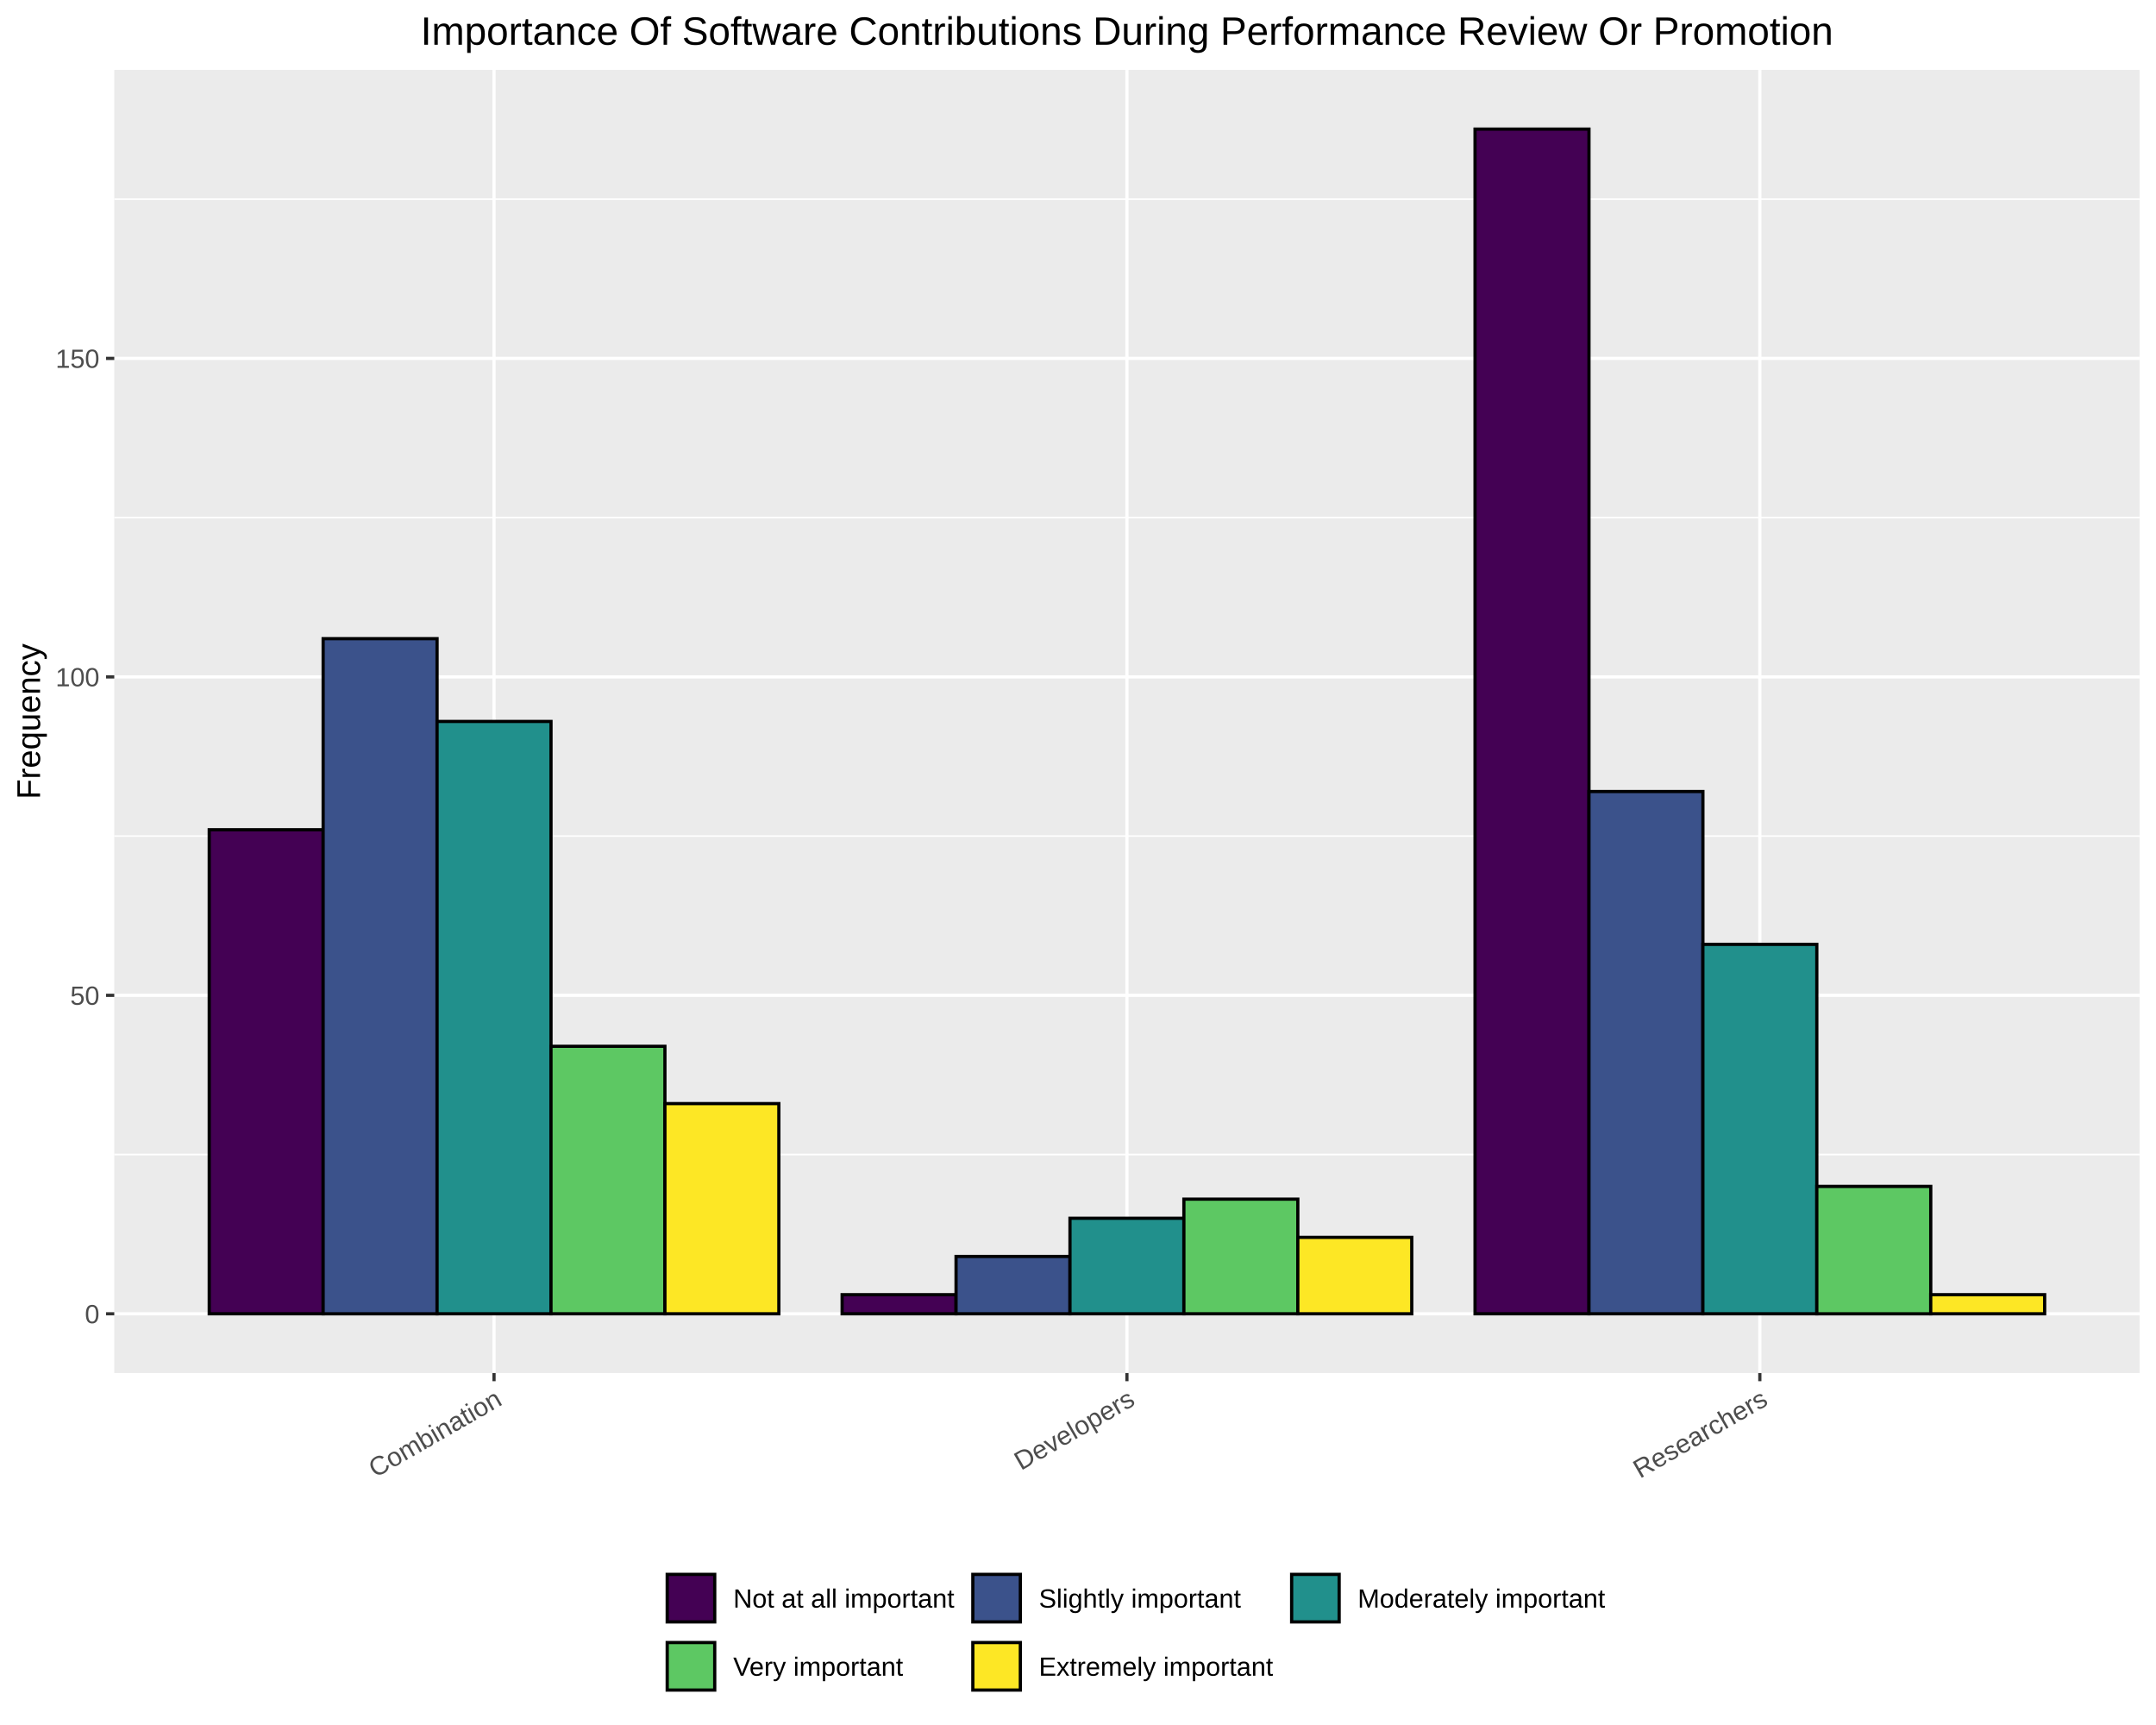
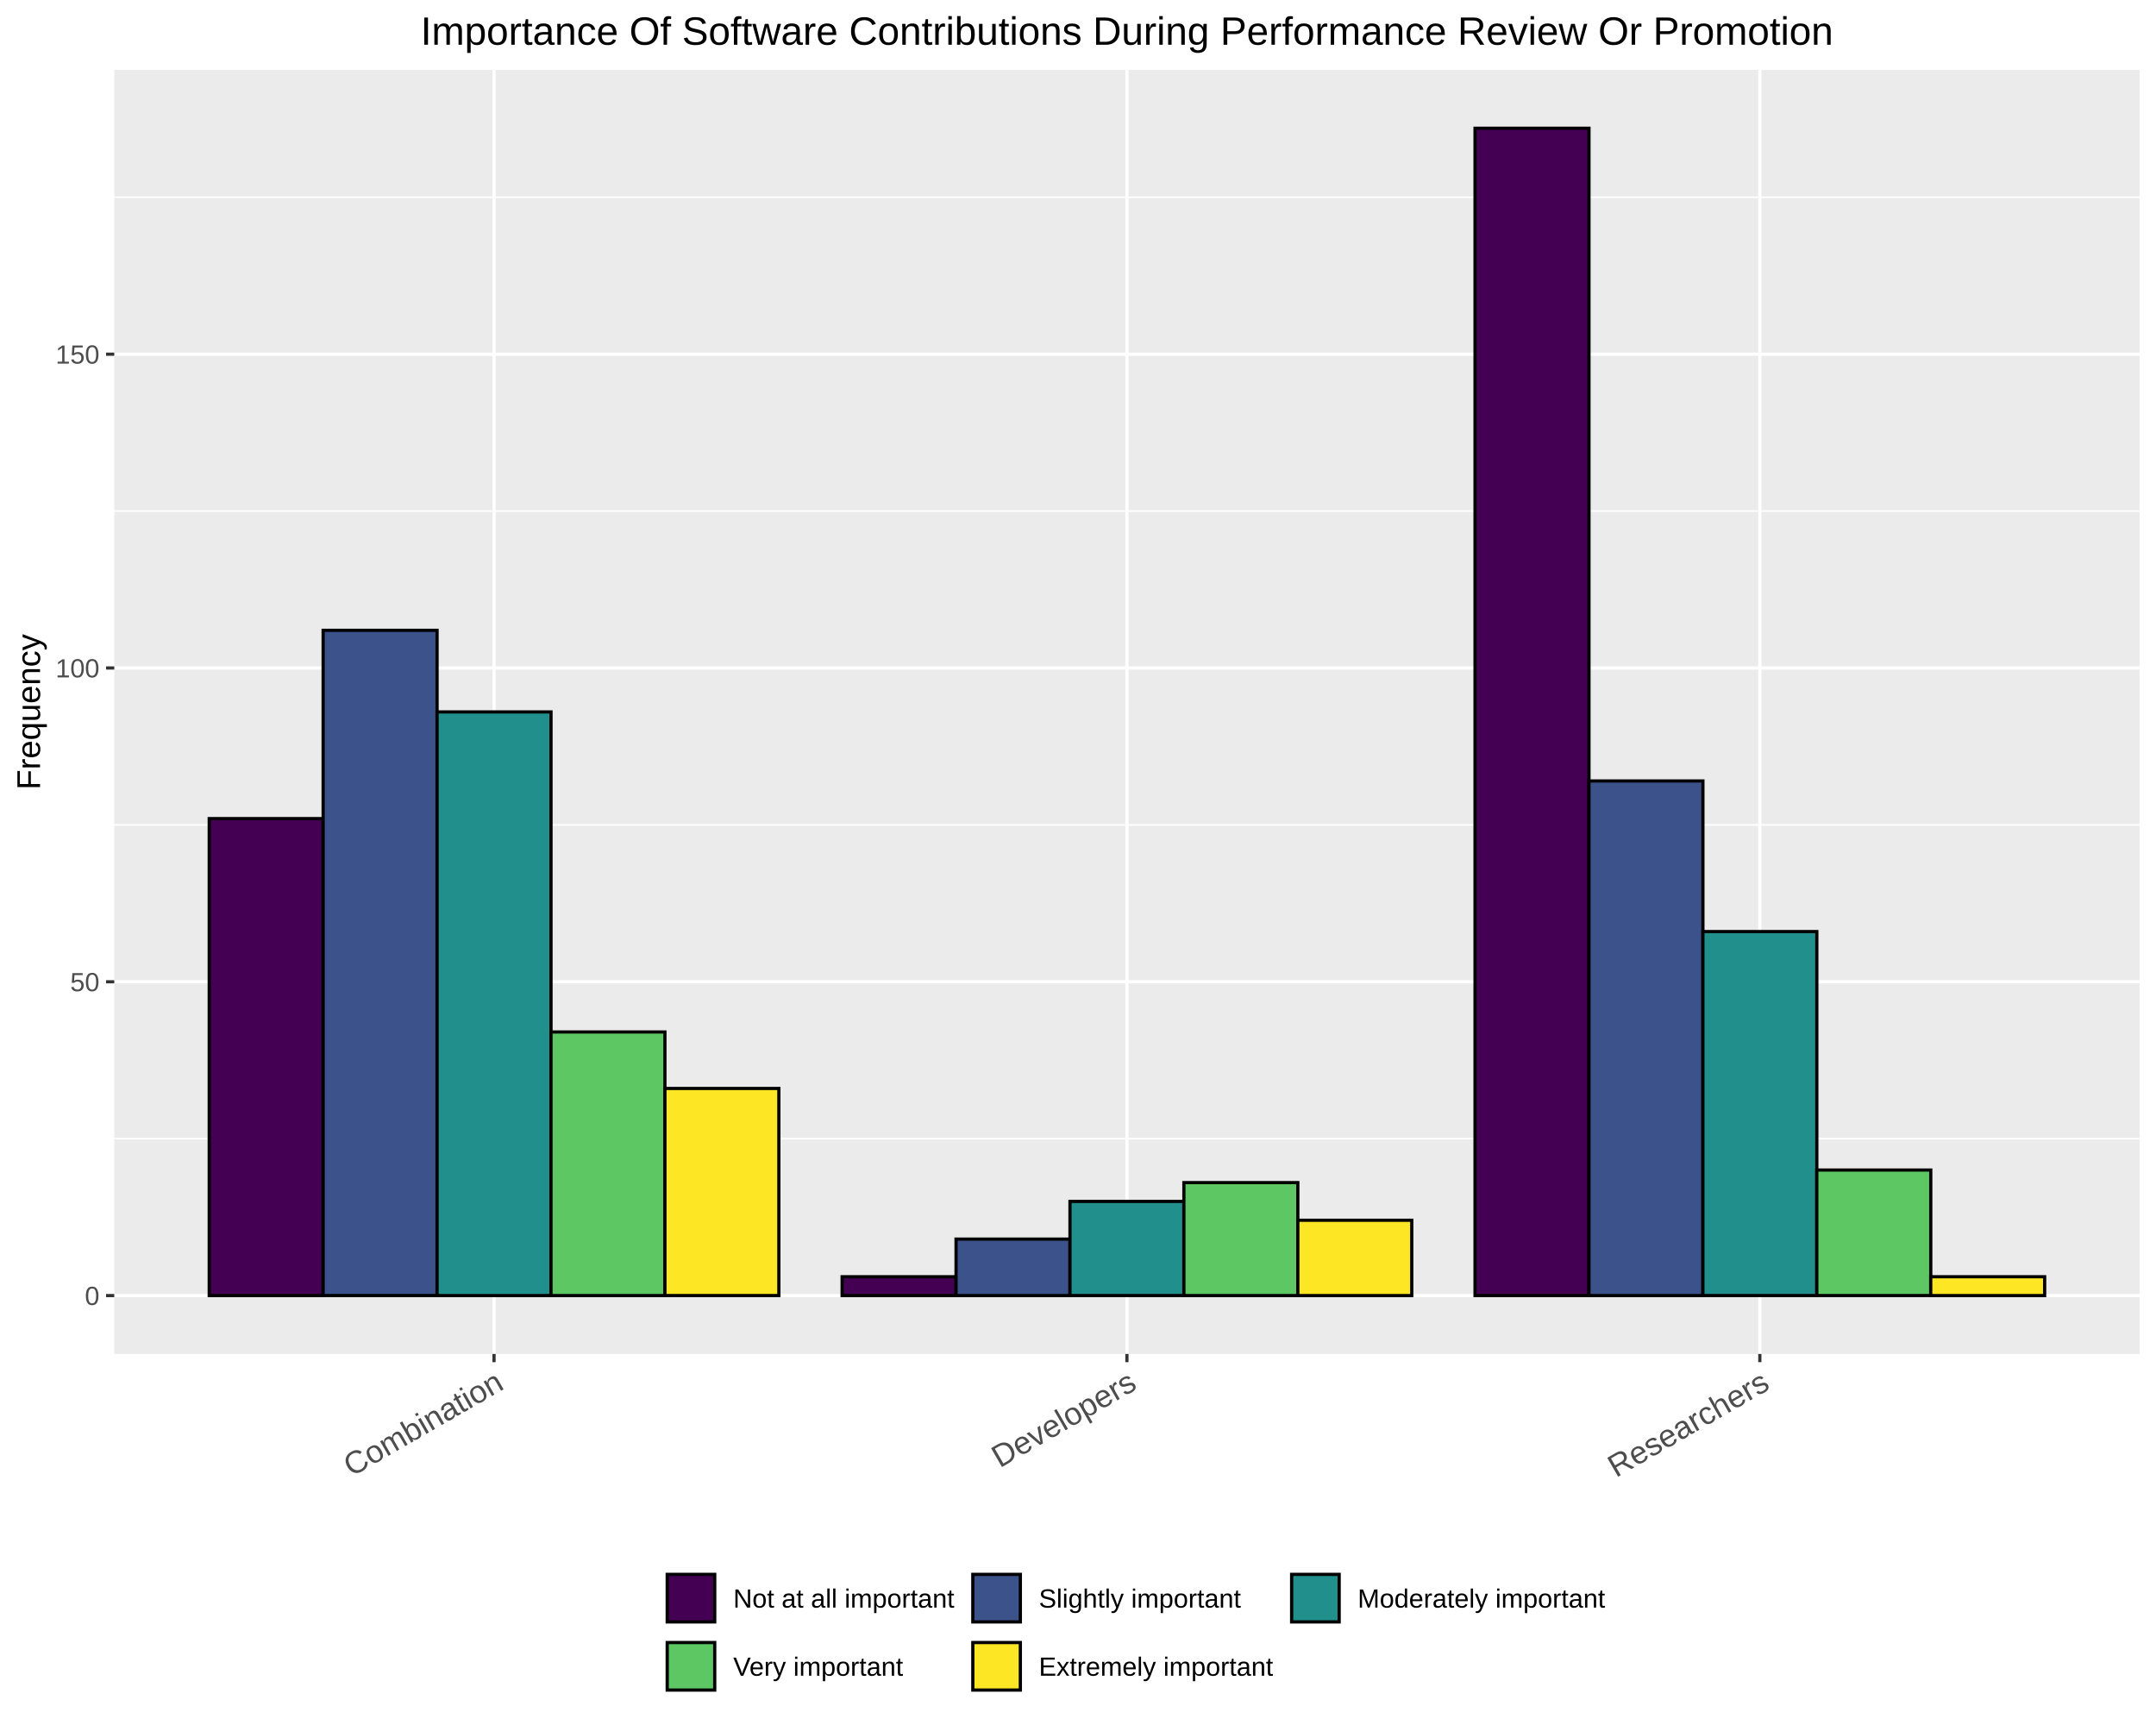
<svg xmlns="http://www.w3.org/2000/svg" class="svglite" width="720.00pt" height="576.00pt" viewBox="0 0 720.00 576.00">
  <defs>
    <style type="text/css">
    .svglite line, .svglite polyline, .svglite polygon, .svglite path, .svglite rect, .svglite circle {
      fill: none;
      stroke: #000000;
      stroke-linecap: round;
      stroke-linejoin: round;
      stroke-miterlimit: 10.00;
    }
    .svglite text {
      white-space: pre;
    }
  </style>
  </defs>
  <rect width="100%" height="100%" style="stroke: none; fill: #FFFFFF;" />
  <defs>
    <clipPath id="cpMC4wMHw3MjAuMDB8MC4wMHw1NzYuMDA=">
      <rect x="0.00" y="0.00" width="720.00" height="576.00" />
    </clipPath>
  </defs>
  <g clip-path="url(#cpMC4wMHw3MjAuMDB8MC4wMHw1NzYuMDA=)">
    <rect x="0.00" y="0.00" width="720.00" height="576.00" style="stroke-width: 1.07; stroke: #FFFFFF; fill: #FFFFFF;" />
  </g>
  <defs>
-     <clipPath id="cpMzguMTZ8NzE0LjUyfDIzLjM0fDQ1OC40Nw==">
-       <rect x="38.16" y="23.34" width="676.36" height="435.14" />
+     <clipPath id="cpMzguMTZ8NzE0LjUyfDIzLjM0fDQ1Mi4xMA==">
+       <rect x="38.16" y="23.34" width="676.36" height="428.76" />
    </clipPath>
  </defs>
-   <g clip-path="url(#cpMzguMTZ8NzE0LjUyfDIzLjM0fDQ1OC40Nw==)">
-     <rect x="38.16" y="23.34" width="676.36" height="435.14" style="stroke-width: 1.07; stroke: none; fill: #EBEBEB;" />
-     <polyline points="38.16,385.52 714.52,385.52 " style="stroke-width: 0.53; stroke: #FFFFFF; stroke-linecap: butt;" />
-     <polyline points="38.16,279.18 714.52,279.18 " style="stroke-width: 0.53; stroke: #FFFFFF; stroke-linecap: butt;" />
-     <polyline points="38.16,172.85 714.52,172.85 " style="stroke-width: 0.53; stroke: #FFFFFF; stroke-linecap: butt;" />
-     <polyline points="38.16,66.51 714.52,66.51 " style="stroke-width: 0.53; stroke: #FFFFFF; stroke-linecap: butt;" />
-     <polyline points="38.16,438.69 714.52,438.69 " style="stroke-width: 1.07; stroke: #FFFFFF; stroke-linecap: butt;" />
-     <polyline points="38.16,332.35 714.52,332.35 " style="stroke-width: 1.07; stroke: #FFFFFF; stroke-linecap: butt;" />
-     <polyline points="38.16,226.02 714.52,226.02 " style="stroke-width: 1.07; stroke: #FFFFFF; stroke-linecap: butt;" />
-     <polyline points="38.16,119.68 714.52,119.68 " style="stroke-width: 1.07; stroke: #FFFFFF; stroke-linecap: butt;" />
-     <polyline points="164.98,458.47 164.98,23.34 " style="stroke-width: 1.07; stroke: #FFFFFF; stroke-linecap: butt;" />
-     <polyline points="376.34,458.47 376.34,23.34 " style="stroke-width: 1.07; stroke: #FFFFFF; stroke-linecap: butt;" />
-     <polyline points="587.70,458.47 587.70,23.34 " style="stroke-width: 1.07; stroke: #FFFFFF; stroke-linecap: butt;" />
-     <rect x="69.87" y="277.06" width="38.05" height="161.63" style="stroke-width: 1.07; stroke-linecap: square; stroke-linejoin: miter; fill: #440154;" />
-     <rect x="107.91" y="213.26" width="38.05" height="225.44" style="stroke-width: 1.07; stroke-linecap: square; stroke-linejoin: miter; fill: #3B528B;" />
-     <rect x="145.96" y="240.90" width="38.05" height="197.79" style="stroke-width: 1.07; stroke-linecap: square; stroke-linejoin: miter; fill: #21908C;" />
-     <rect x="184.00" y="349.37" width="38.05" height="89.32" style="stroke-width: 1.07; stroke-linecap: square; stroke-linejoin: miter; fill: #5DC863;" />
-     <rect x="222.05" y="368.51" width="38.05" height="70.18" style="stroke-width: 1.07; stroke-linecap: square; stroke-linejoin: miter; fill: #FDE725;" />
-     <rect x="281.23" y="432.31" width="38.05" height="6.38" style="stroke-width: 1.07; stroke-linecap: square; stroke-linejoin: miter; fill: #440154;" />
-     <rect x="319.27" y="419.55" width="38.05" height="19.14" style="stroke-width: 1.07; stroke-linecap: square; stroke-linejoin: miter; fill: #3B528B;" />
-     <rect x="357.32" y="406.79" width="38.05" height="31.90" style="stroke-width: 1.07; stroke-linecap: square; stroke-linejoin: miter; fill: #21908C;" />
-     <rect x="395.36" y="400.41" width="38.05" height="38.28" style="stroke-width: 1.07; stroke-linecap: square; stroke-linejoin: miter; fill: #5DC863;" />
-     <rect x="433.41" y="413.17" width="38.05" height="25.52" style="stroke-width: 1.07; stroke-linecap: square; stroke-linejoin: miter; fill: #FDE725;" />
-     <rect x="492.59" y="43.11" width="38.05" height="395.58" style="stroke-width: 1.07; stroke-linecap: square; stroke-linejoin: miter; fill: #440154;" />
-     <rect x="530.64" y="264.30" width="38.05" height="174.39" style="stroke-width: 1.07; stroke-linecap: square; stroke-linejoin: miter; fill: #3B528B;" />
-     <rect x="568.68" y="315.34" width="38.05" height="123.35" style="stroke-width: 1.07; stroke-linecap: square; stroke-linejoin: miter; fill: #21908C;" />
-     <rect x="606.73" y="396.16" width="38.05" height="42.54" style="stroke-width: 1.07; stroke-linecap: square; stroke-linejoin: miter; fill: #5DC863;" />
-     <rect x="644.77" y="432.31" width="38.05" height="6.38" style="stroke-width: 1.07; stroke-linecap: square; stroke-linejoin: miter; fill: #FDE725;" />
+   <g clip-path="url(#cpMzguMTZ8NzE0LjUyfDIzLjM0fDQ1Mi4xMA==)">
+     <rect x="38.16" y="23.34" width="676.36" height="428.76" style="stroke-width: 1.07; stroke: none; fill: #EBEBEB;" />
+     <polyline points="38.16,380.22 714.52,380.22 " style="stroke-width: 0.53; stroke: #FFFFFF; stroke-linecap: butt;" />
+     <polyline points="38.16,275.44 714.52,275.44 " style="stroke-width: 0.53; stroke: #FFFFFF; stroke-linecap: butt;" />
+     <polyline points="38.16,170.66 714.52,170.66 " style="stroke-width: 0.53; stroke: #FFFFFF; stroke-linecap: butt;" />
+     <polyline points="38.16,65.88 714.52,65.88 " style="stroke-width: 0.53; stroke: #FFFFFF; stroke-linecap: butt;" />
+     <polyline points="38.16,432.61 714.52,432.61 " style="stroke-width: 1.07; stroke: #FFFFFF; stroke-linecap: butt;" />
+     <polyline points="38.16,327.83 714.52,327.83 " style="stroke-width: 1.07; stroke: #FFFFFF; stroke-linecap: butt;" />
+     <polyline points="38.16,223.05 714.52,223.05 " style="stroke-width: 1.07; stroke: #FFFFFF; stroke-linecap: butt;" />
+     <polyline points="38.16,118.27 714.52,118.27 " style="stroke-width: 1.07; stroke: #FFFFFF; stroke-linecap: butt;" />
+     <polyline points="164.98,452.10 164.98,23.34 " style="stroke-width: 1.07; stroke: #FFFFFF; stroke-linecap: butt;" />
+     <polyline points="376.34,452.10 376.34,23.34 " style="stroke-width: 1.07; stroke: #FFFFFF; stroke-linecap: butt;" />
+     <polyline points="587.70,452.10 587.70,23.34 " style="stroke-width: 1.07; stroke: #FFFFFF; stroke-linecap: butt;" />
+     <rect x="69.87" y="273.34" width="38.05" height="159.27" style="stroke-width: 1.07; stroke-linecap: square; stroke-linejoin: miter; fill: #440154;" />
+     <rect x="107.91" y="210.47" width="38.05" height="222.13" style="stroke-width: 1.07; stroke-linecap: square; stroke-linejoin: miter; fill: #3B528B;" />
+     <rect x="145.96" y="237.72" width="38.05" height="194.89" style="stroke-width: 1.07; stroke-linecap: square; stroke-linejoin: miter; fill: #21908C;" />
+     <rect x="184.00" y="344.59" width="38.05" height="88.02" style="stroke-width: 1.07; stroke-linecap: square; stroke-linejoin: miter; fill: #5DC863;" />
+     <rect x="222.05" y="363.45" width="38.05" height="69.15" style="stroke-width: 1.07; stroke-linecap: square; stroke-linejoin: miter; fill: #FDE725;" />
+     <rect x="281.23" y="426.32" width="38.05" height="6.29" style="stroke-width: 1.07; stroke-linecap: square; stroke-linejoin: miter; fill: #440154;" />
+     <rect x="319.27" y="413.75" width="38.05" height="18.86" style="stroke-width: 1.07; stroke-linecap: square; stroke-linejoin: miter; fill: #3B528B;" />
+     <rect x="357.32" y="401.17" width="38.05" height="31.43" style="stroke-width: 1.07; stroke-linecap: square; stroke-linejoin: miter; fill: #21908C;" />
+     <rect x="395.36" y="394.89" width="38.05" height="37.72" style="stroke-width: 1.07; stroke-linecap: square; stroke-linejoin: miter; fill: #5DC863;" />
+     <rect x="433.41" y="407.46" width="38.05" height="25.15" style="stroke-width: 1.07; stroke-linecap: square; stroke-linejoin: miter; fill: #FDE725;" />
+     <rect x="492.59" y="42.82" width="38.05" height="389.78" style="stroke-width: 1.07; stroke-linecap: square; stroke-linejoin: miter; fill: #440154;" />
+     <rect x="530.64" y="260.77" width="38.05" height="171.84" style="stroke-width: 1.07; stroke-linecap: square; stroke-linejoin: miter; fill: #3B528B;" />
+     <rect x="568.68" y="311.06" width="38.05" height="121.54" style="stroke-width: 1.07; stroke-linecap: square; stroke-linejoin: miter; fill: #21908C;" />
+     <rect x="606.73" y="390.69" width="38.05" height="41.91" style="stroke-width: 1.07; stroke-linecap: square; stroke-linejoin: miter; fill: #5DC863;" />
+     <rect x="644.77" y="426.32" width="38.05" height="6.29" style="stroke-width: 1.07; stroke-linecap: square; stroke-linejoin: miter; fill: #FDE725;" />
  </g>
  <g clip-path="url(#cpMC4wMHw3MjAuMDB8MC4wMHw1NzYuMDA=)">
-     <text x="33.23" y="441.85" text-anchor="end" style="font-size: 8.80px;fill: #4D4D4D; font-family: &quot;Arial&quot;;" textLength="4.90px" lengthAdjust="spacingAndGlyphs">0</text>
-     <text x="33.23" y="335.51" text-anchor="end" style="font-size: 8.80px;fill: #4D4D4D; font-family: &quot;Arial&quot;;" textLength="9.79px" lengthAdjust="spacingAndGlyphs">50</text>
-     <text x="33.23" y="229.17" text-anchor="end" style="font-size: 8.80px;fill: #4D4D4D; font-family: &quot;Arial&quot;;" textLength="14.69px" lengthAdjust="spacingAndGlyphs">100</text>
-     <text x="33.23" y="122.83" text-anchor="end" style="font-size: 8.80px;fill: #4D4D4D; font-family: &quot;Arial&quot;;" textLength="14.69px" lengthAdjust="spacingAndGlyphs">150</text>
-     <polyline points="35.42,438.69 38.16,438.69 " style="stroke-width: 1.07; stroke: #333333; stroke-linecap: butt;" />
-     <polyline points="35.42,332.35 38.16,332.35 " style="stroke-width: 1.07; stroke: #333333; stroke-linecap: butt;" />
-     <polyline points="35.42,226.02 38.16,226.02 " style="stroke-width: 1.07; stroke: #333333; stroke-linecap: butt;" />
-     <polyline points="35.42,119.68 38.16,119.68 " style="stroke-width: 1.07; stroke: #333333; stroke-linecap: butt;" />
-     <polyline points="164.98,461.21 164.98,458.47 " style="stroke-width: 1.07; stroke: #333333; stroke-linecap: butt;" />
-     <polyline points="376.34,461.21 376.34,458.47 " style="stroke-width: 1.07; stroke: #333333; stroke-linecap: butt;" />
-     <polyline points="587.70,461.21 587.70,458.47 " style="stroke-width: 1.07; stroke: #333333; stroke-linecap: butt;" />
-     <text transform="translate(168.13,468.86) rotate(-30)" text-anchor="end" style="font-size: 8.80px;fill: #4D4D4D; font-family: &quot;Arial&quot;;" textLength="49.40px" lengthAdjust="spacingAndGlyphs">Combination</text>
-     <text transform="translate(379.50,468.86) rotate(-30)" text-anchor="end" style="font-size: 8.80px;fill: #4D4D4D; font-family: &quot;Arial&quot;;" textLength="44.51px" lengthAdjust="spacingAndGlyphs">Developers</text>
-     <text transform="translate(590.86,468.86) rotate(-30)" text-anchor="end" style="font-size: 8.80px;fill: #4D4D4D; font-family: &quot;Arial&quot;;" textLength="49.89px" lengthAdjust="spacingAndGlyphs">Researchers</text>
-     <text transform="translate(13.37,240.90) rotate(-90)" text-anchor="middle" style="font-size: 11.00px; font-family: &quot;Arial&quot;;" textLength="51.98px" lengthAdjust="spacingAndGlyphs">Frequency</text>
+     <text x="33.23" y="435.76" text-anchor="end" style="font-size: 8.80px;fill: #4D4D4D; font-family: &quot;Arial&quot;;" textLength="4.90px" lengthAdjust="spacingAndGlyphs">0</text>
+     <text x="33.23" y="330.98" text-anchor="end" style="font-size: 8.80px;fill: #4D4D4D; font-family: &quot;Arial&quot;;" textLength="9.79px" lengthAdjust="spacingAndGlyphs">50</text>
+     <text x="33.23" y="226.20" text-anchor="end" style="font-size: 8.80px;fill: #4D4D4D; font-family: &quot;Arial&quot;;" textLength="14.69px" lengthAdjust="spacingAndGlyphs">100</text>
+     <text x="33.23" y="121.42" text-anchor="end" style="font-size: 8.80px;fill: #4D4D4D; font-family: &quot;Arial&quot;;" textLength="14.69px" lengthAdjust="spacingAndGlyphs">150</text>
+     <polyline points="35.42,432.61 38.16,432.61 " style="stroke-width: 1.07; stroke: #333333; stroke-linecap: butt;" />
+     <polyline points="35.42,327.83 38.16,327.83 " style="stroke-width: 1.07; stroke: #333333; stroke-linecap: butt;" />
+     <polyline points="35.42,223.05 38.16,223.05 " style="stroke-width: 1.07; stroke: #333333; stroke-linecap: butt;" />
+     <polyline points="35.42,118.27 38.16,118.27 " style="stroke-width: 1.07; stroke: #333333; stroke-linecap: butt;" />
+     <polyline points="164.98,454.84 164.98,452.10 " style="stroke-width: 1.07; stroke: #333333; stroke-linecap: butt;" />
+     <polyline points="376.34,454.84 376.34,452.10 " style="stroke-width: 1.07; stroke: #333333; stroke-linecap: butt;" />
+     <polyline points="587.70,454.84 587.70,452.10 " style="stroke-width: 1.07; stroke: #333333; stroke-linecap: butt;" />
+     <text transform="translate(168.76,463.58) rotate(-30)" text-anchor="end" style="font-size: 10.56px;fill: #4D4D4D; font-family: &quot;Arial&quot;;" textLength="59.22px" lengthAdjust="spacingAndGlyphs">Combination</text>
+     <text transform="translate(380.13,463.58) rotate(-30)" text-anchor="end" style="font-size: 10.56px;fill: #4D4D4D; font-family: &quot;Arial&quot;;" textLength="53.35px" lengthAdjust="spacingAndGlyphs">Developers</text>
+     <text transform="translate(591.49,463.58) rotate(-30)" text-anchor="end" style="font-size: 10.56px;fill: #4D4D4D; font-family: &quot;Arial&quot;;" textLength="59.80px" lengthAdjust="spacingAndGlyphs">Researchers</text>
+     <text transform="translate(13.37,237.72) rotate(-90)" text-anchor="middle" style="font-size: 11.00px; font-family: &quot;Arial&quot;;" textLength="51.98px" lengthAdjust="spacingAndGlyphs">Frequency</text>
    <rect x="211.16" y="519.52" width="330.37" height="51.00" style="stroke-width: 1.07; stroke: none; fill: #FFFFFF;" />
    <rect x="222.11" y="525.00" width="17.28" height="17.28" style="stroke-width: 1.07; stroke: none; fill: #F2F2F2;" />
    <rect x="222.82" y="525.71" width="15.86" height="15.86" style="stroke-width: 1.07; stroke-linecap: square; stroke-linejoin: miter; fill: #440154;" />
    <rect x="324.17" y="525.00" width="17.28" height="17.28" style="stroke-width: 1.07; stroke: none; fill: #F2F2F2;" />
    <rect x="324.88" y="525.71" width="15.86" height="15.86" style="stroke-width: 1.07; stroke-linecap: square; stroke-linejoin: miter; fill: #3B528B;" />
    <rect x="430.64" y="525.00" width="17.28" height="17.28" style="stroke-width: 1.07; stroke: none; fill: #F2F2F2;" />
    <rect x="431.35" y="525.71" width="15.86" height="15.86" style="stroke-width: 1.07; stroke-linecap: square; stroke-linejoin: miter; fill: #21908C;" />
    <rect x="222.11" y="547.76" width="17.28" height="17.28" style="stroke-width: 1.07; stroke: none; fill: #F2F2F2;" />
    <rect x="222.82" y="548.47" width="15.86" height="15.86" style="stroke-width: 1.07; stroke-linecap: square; stroke-linejoin: miter; fill: #5DC863;" />
    <rect x="324.17" y="547.76" width="17.28" height="17.28" style="stroke-width: 1.07; stroke: none; fill: #F2F2F2;" />
    <rect x="324.88" y="548.47" width="15.86" height="15.86" style="stroke-width: 1.07; stroke-linecap: square; stroke-linejoin: miter; fill: #FDE725;" />
    <text x="244.87" y="536.80" style="font-size: 8.80px; font-family: &quot;Arial&quot;;" textLength="73.82px" lengthAdjust="spacingAndGlyphs">Not at all important</text>
    <text x="346.93" y="536.80" style="font-size: 8.80px; font-family: &quot;Arial&quot;;" textLength="67.47px" lengthAdjust="spacingAndGlyphs">Slightly important</text>
    <text x="453.40" y="536.80" style="font-size: 8.80px; font-family: &quot;Arial&quot;;" textLength="82.65px" lengthAdjust="spacingAndGlyphs">Moderately important</text>
    <text x="244.87" y="559.55" style="font-size: 8.80px; font-family: &quot;Arial&quot;;" textLength="57.21px" lengthAdjust="spacingAndGlyphs">Very important</text>
    <text x="346.93" y="559.55" style="font-size: 8.80px; font-family: &quot;Arial&quot;;" textLength="78.23px" lengthAdjust="spacingAndGlyphs">Extremely important</text>
    <text x="376.34" y="14.94" text-anchor="middle" style="font-size: 13.20px; font-family: &quot;Arial&quot;;" textLength="471.41px" lengthAdjust="spacingAndGlyphs">Importance Of Software Contributions During Performance Review Or Promotion</text>
  </g>
</svg>
